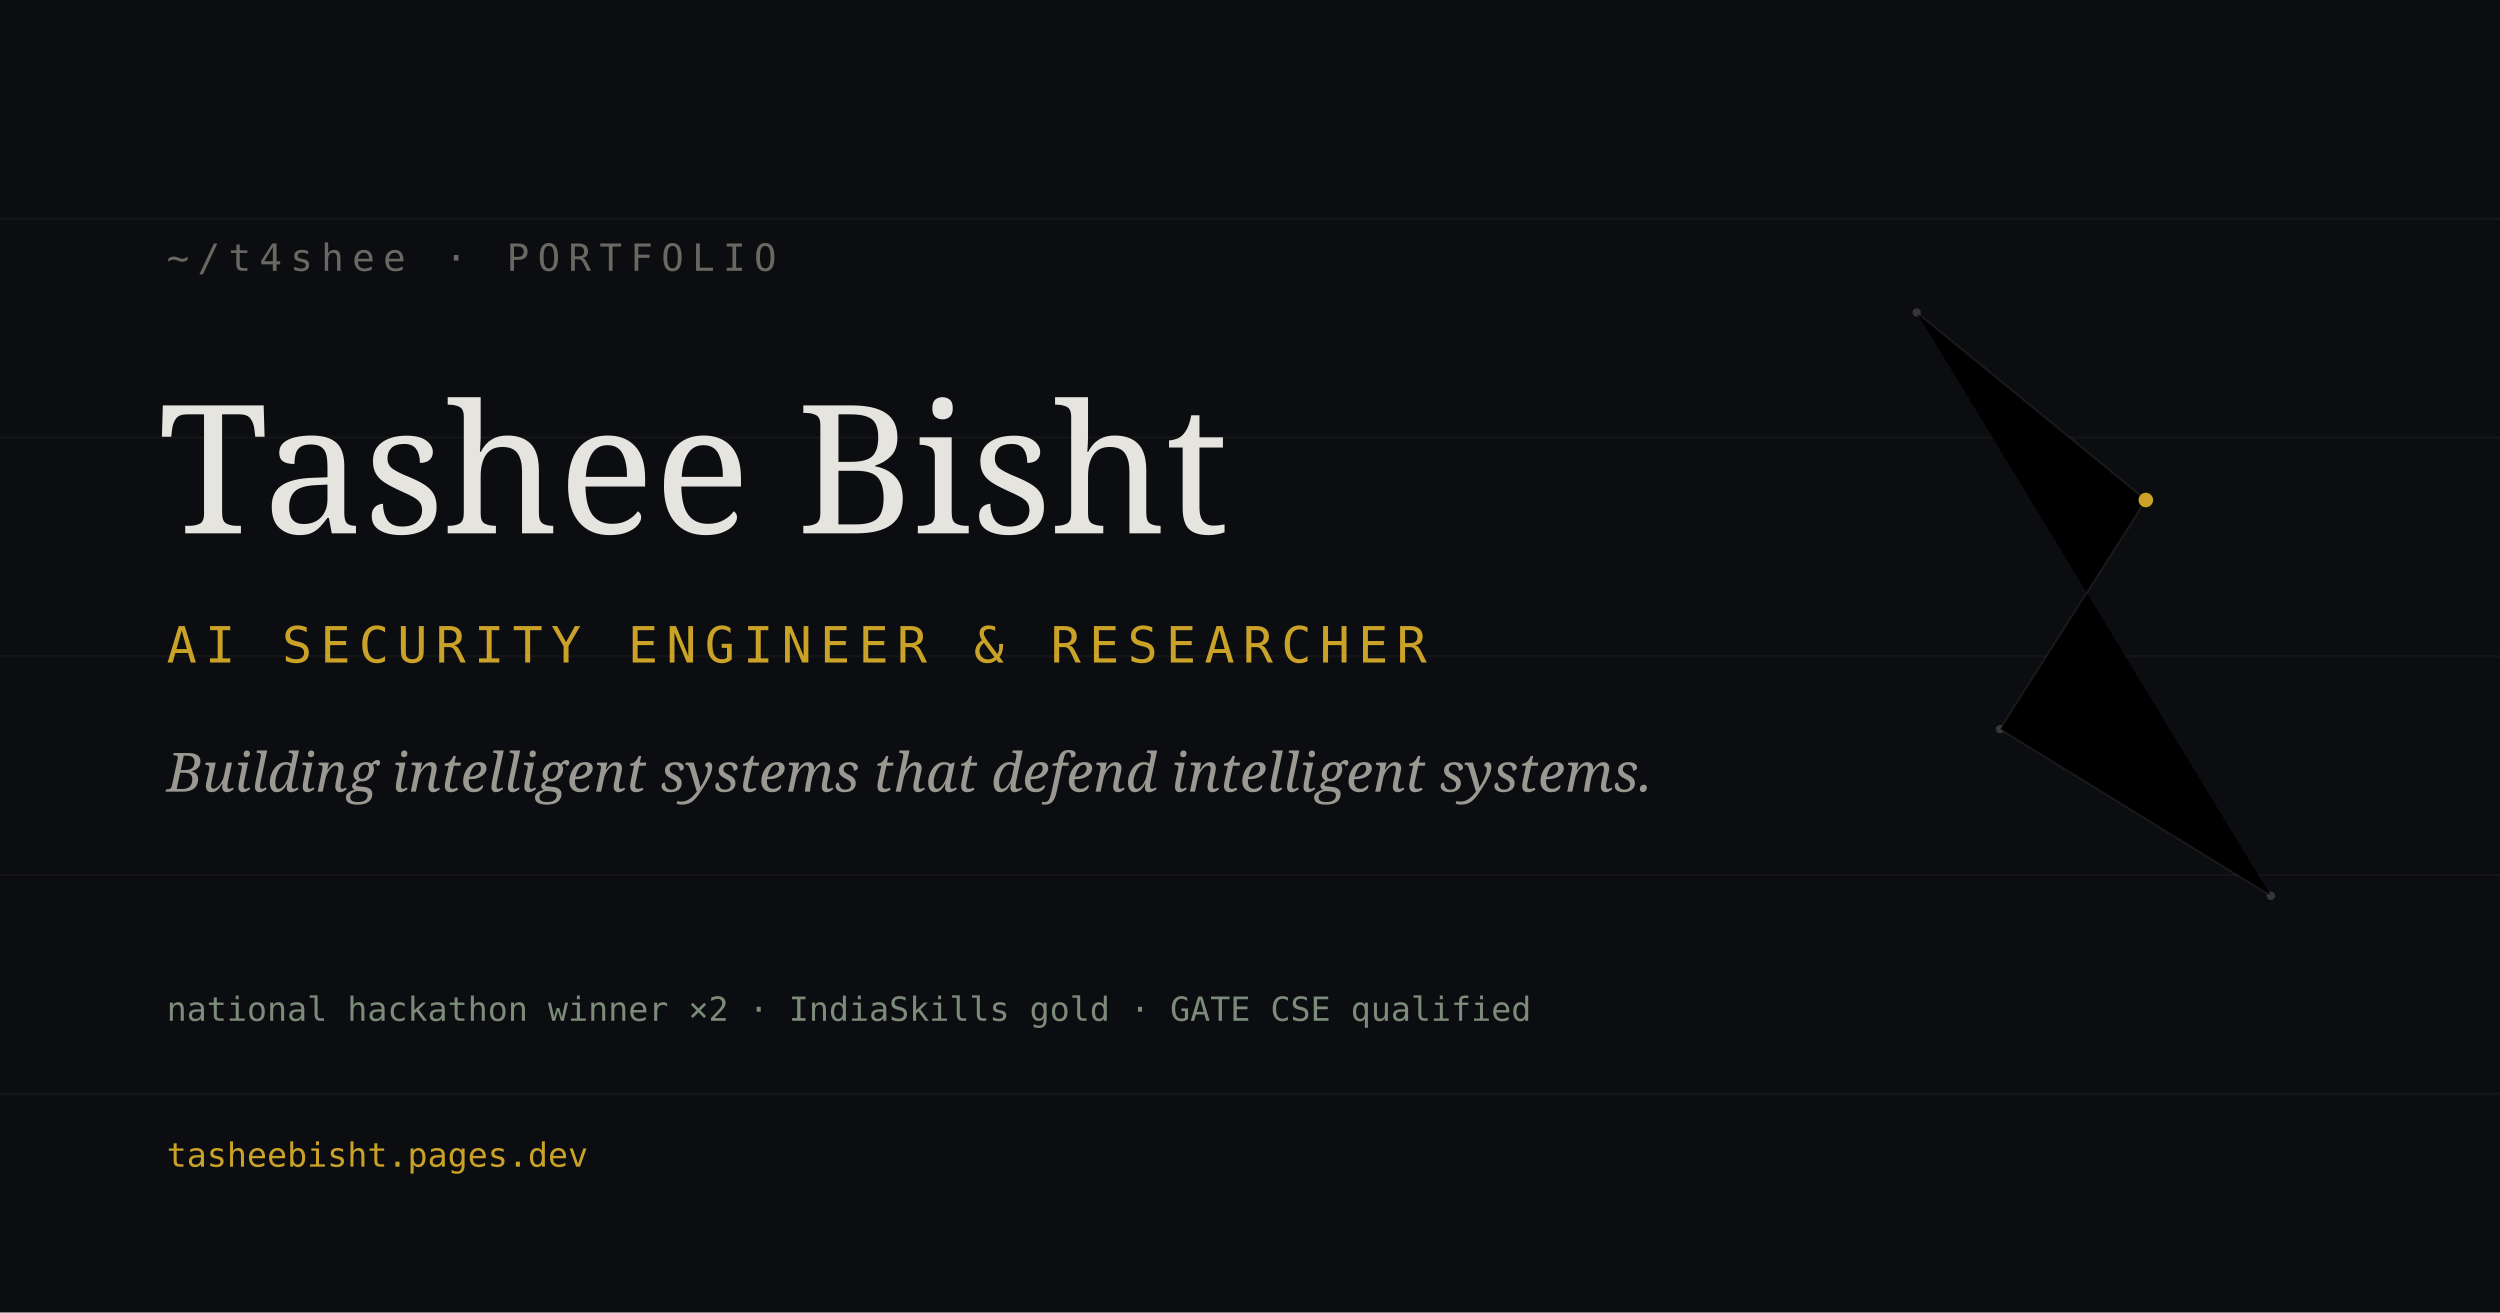
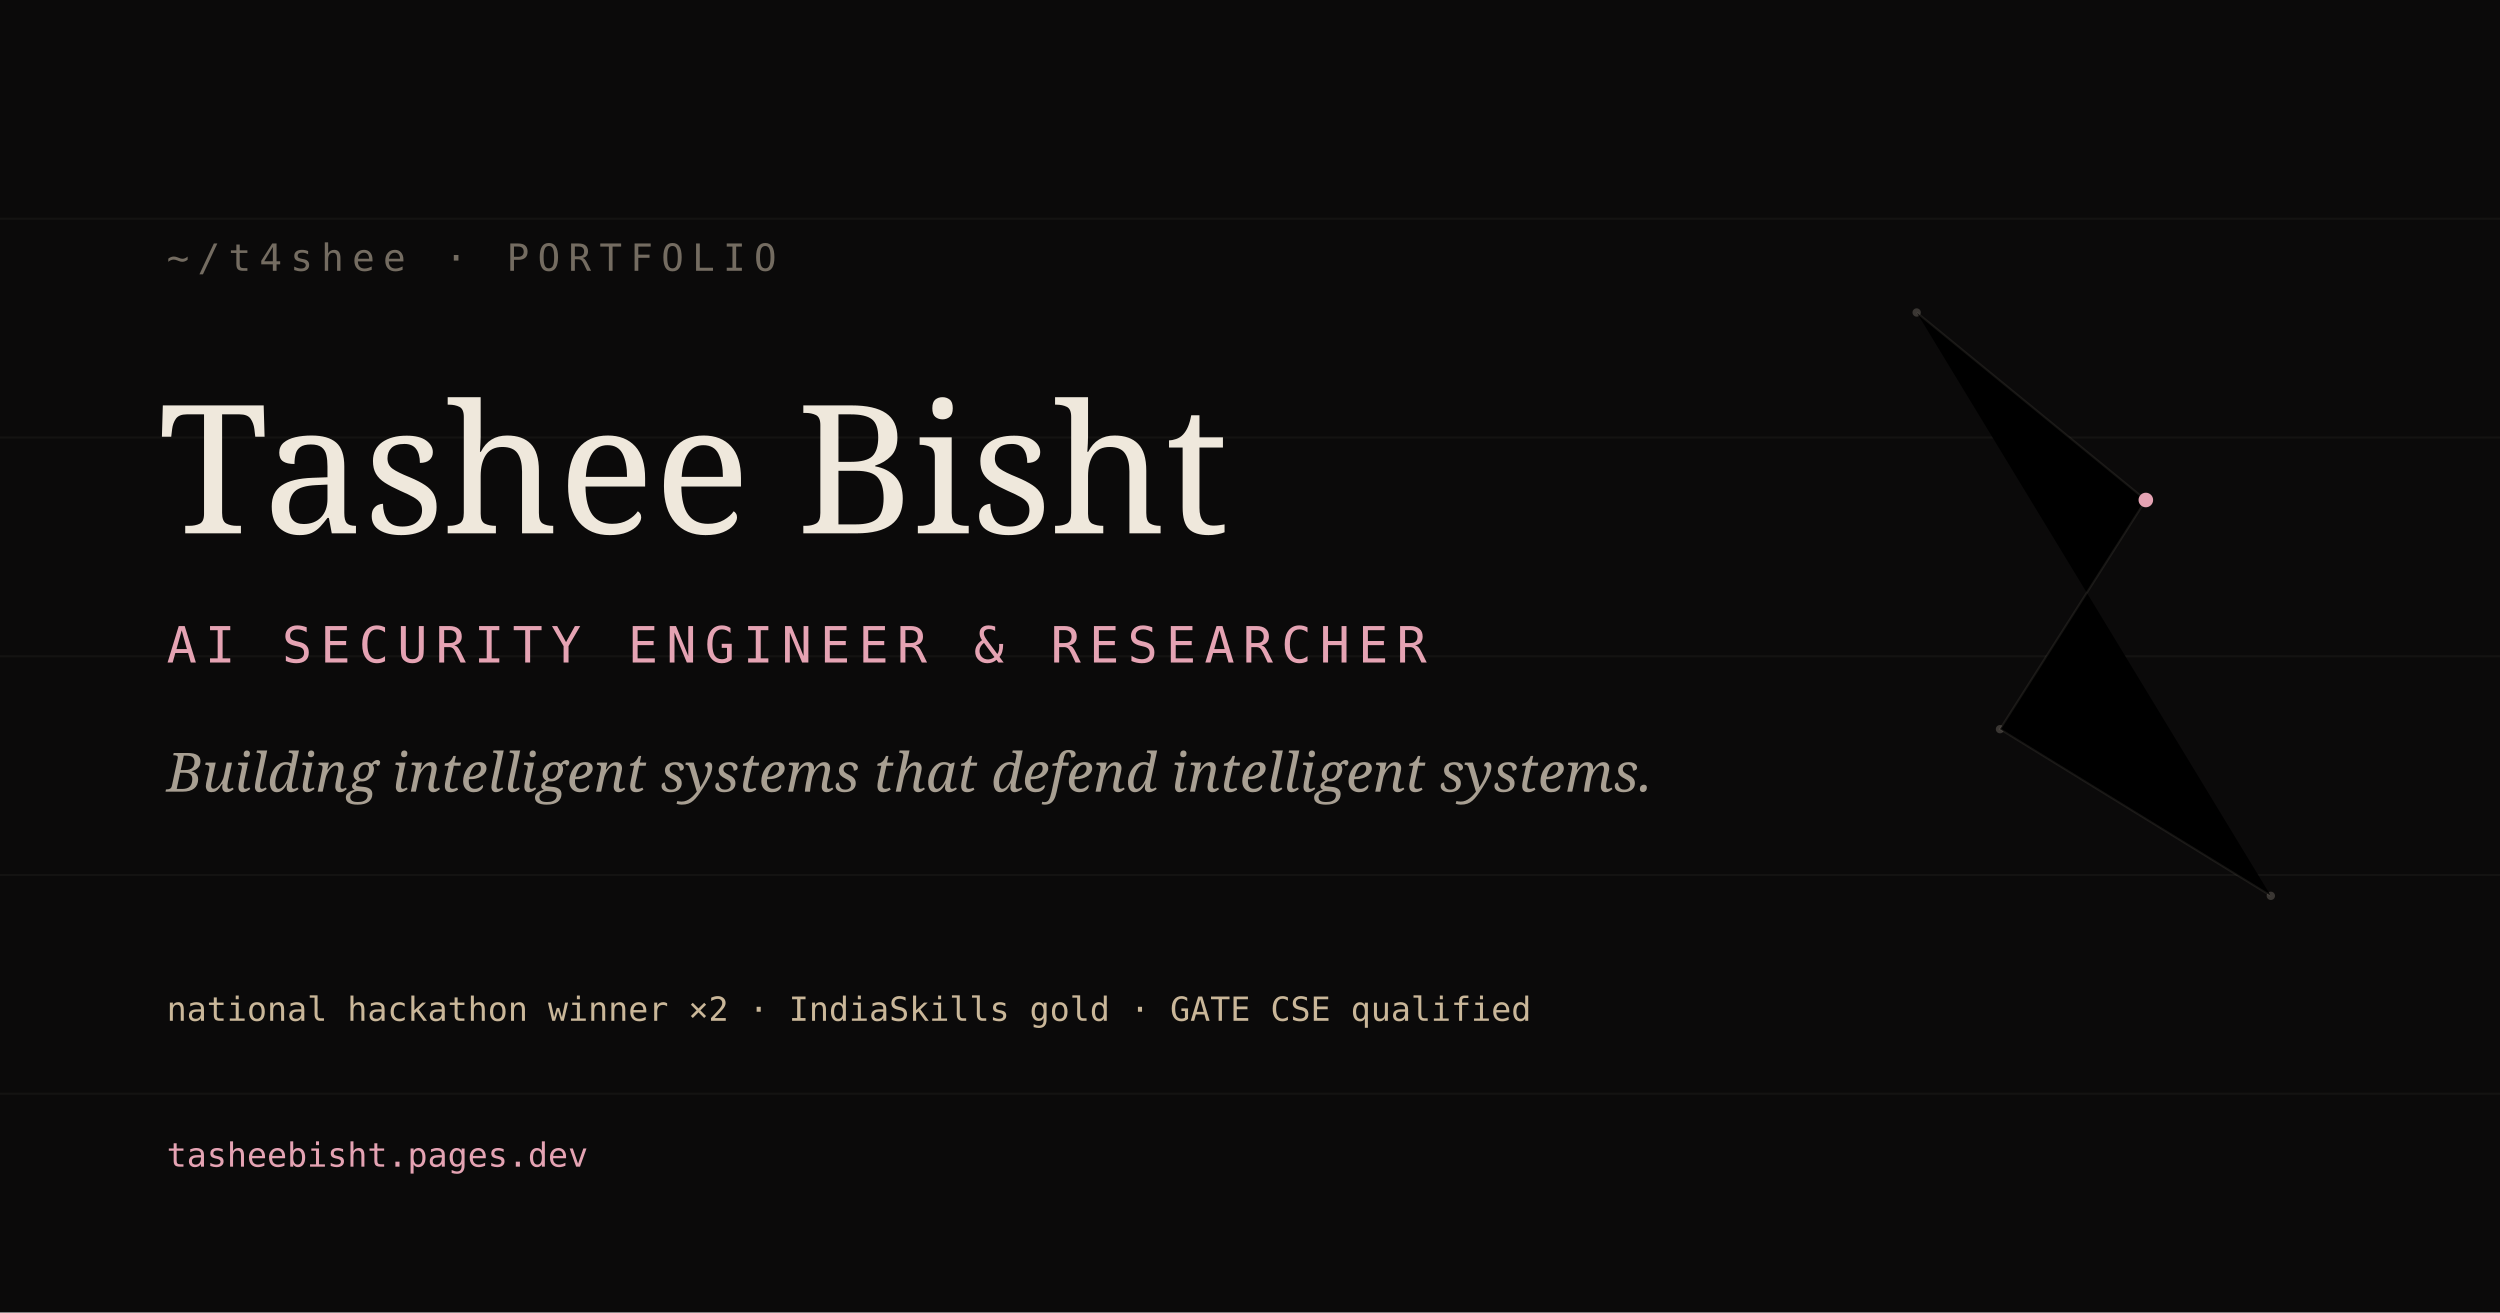
<svg xmlns="http://www.w3.org/2000/svg" width="1200" height="630" viewBox="0 0 1200 630">
-   <rect width="1200" height="630" fill="#0C0D10" />
-   <g stroke="#E6E4DF" stroke-opacity="0.04">
+   <rect width="1200" height="630" fill="#0B0A0A" />
+   <g stroke="#EFE8DC" stroke-opacity="0.04">
    <path d="M0 105h1200M0 210h1200M0 315h1200M0 420h1200M0 525h1200" />
  </g>
-   <g fill="#9A9891" opacity="0.3">
+   <g fill="#A89F92" opacity="0.3">
    <circle cx="920" cy="150" r="2" />
    <circle cx="1030" cy="240" r="2" />
    <circle cx="960" cy="350" r="2" />
    <circle cx="1090" cy="430" r="2" />
  </g>
-   <g stroke="#9A9891" stroke-opacity="0.12">
+   <g stroke="#A89F92" stroke-opacity="0.12">
    <path d="M920 150L1030 240L960 350L1090 430" />
  </g>
-   <circle cx="1030" cy="240" r="3.5" fill="#C9A227" />
-   <text x="80" y="130" font-family="monospace" font-size="18" letter-spacing="4" fill="#6A6862">~/t4shee · PORTFOLIO</text>
-   <text x="76" y="256" font-family="Georgia, serif" font-size="86" font-weight="500" fill="#E6E4DF">Tashee Bisht</text>
-   <text x="80" y="318" font-family="monospace" font-size="24" letter-spacing="4" fill="#C9A227">AI SECURITY ENGINEER &amp; RESEARCHER</text>
-   <text x="80" y="380" font-family="Georgia, serif" font-size="26" font-style="italic" fill="#9A9891">Building intelligent systems that defend intelligent systems.</text>
-   <text x="80" y="490" font-family="monospace" font-size="16" fill="#7C8B7A">national hackathon winner ×2 · IndiaSkills gold · GATE CSE qualified</text>
-   <text x="80" y="560" font-family="monospace" font-size="16" fill="#C9A227">tasheebisht.pages.dev</text>
+   <circle cx="1030" cy="240" r="3.5" fill="#E5A3B3" />
+   <text x="80" y="130" font-family="monospace" font-size="18" letter-spacing="4" fill="#746C61">~/t4shee · PORTFOLIO</text>
+   <text x="76" y="256" font-family="Georgia, serif" font-size="86" font-weight="500" fill="#EFE8DC">Tashee Bisht</text>
+   <text x="80" y="318" font-family="monospace" font-size="24" letter-spacing="4" fill="#E5A3B3">AI SECURITY ENGINEER &amp; RESEARCHER</text>
+   <text x="80" y="380" font-family="Georgia, serif" font-size="26" font-style="italic" fill="#A89F92">Building intelligent systems that defend intelligent systems.</text>
+   <text x="80" y="490" font-family="monospace" font-size="16" fill="#CAB799">national hackathon winner ×2 · IndiaSkills gold · GATE CSE qualified</text>
+   <text x="80" y="560" font-family="monospace" font-size="16" fill="#E5A3B3">tasheebisht.pages.dev</text>
</svg>
